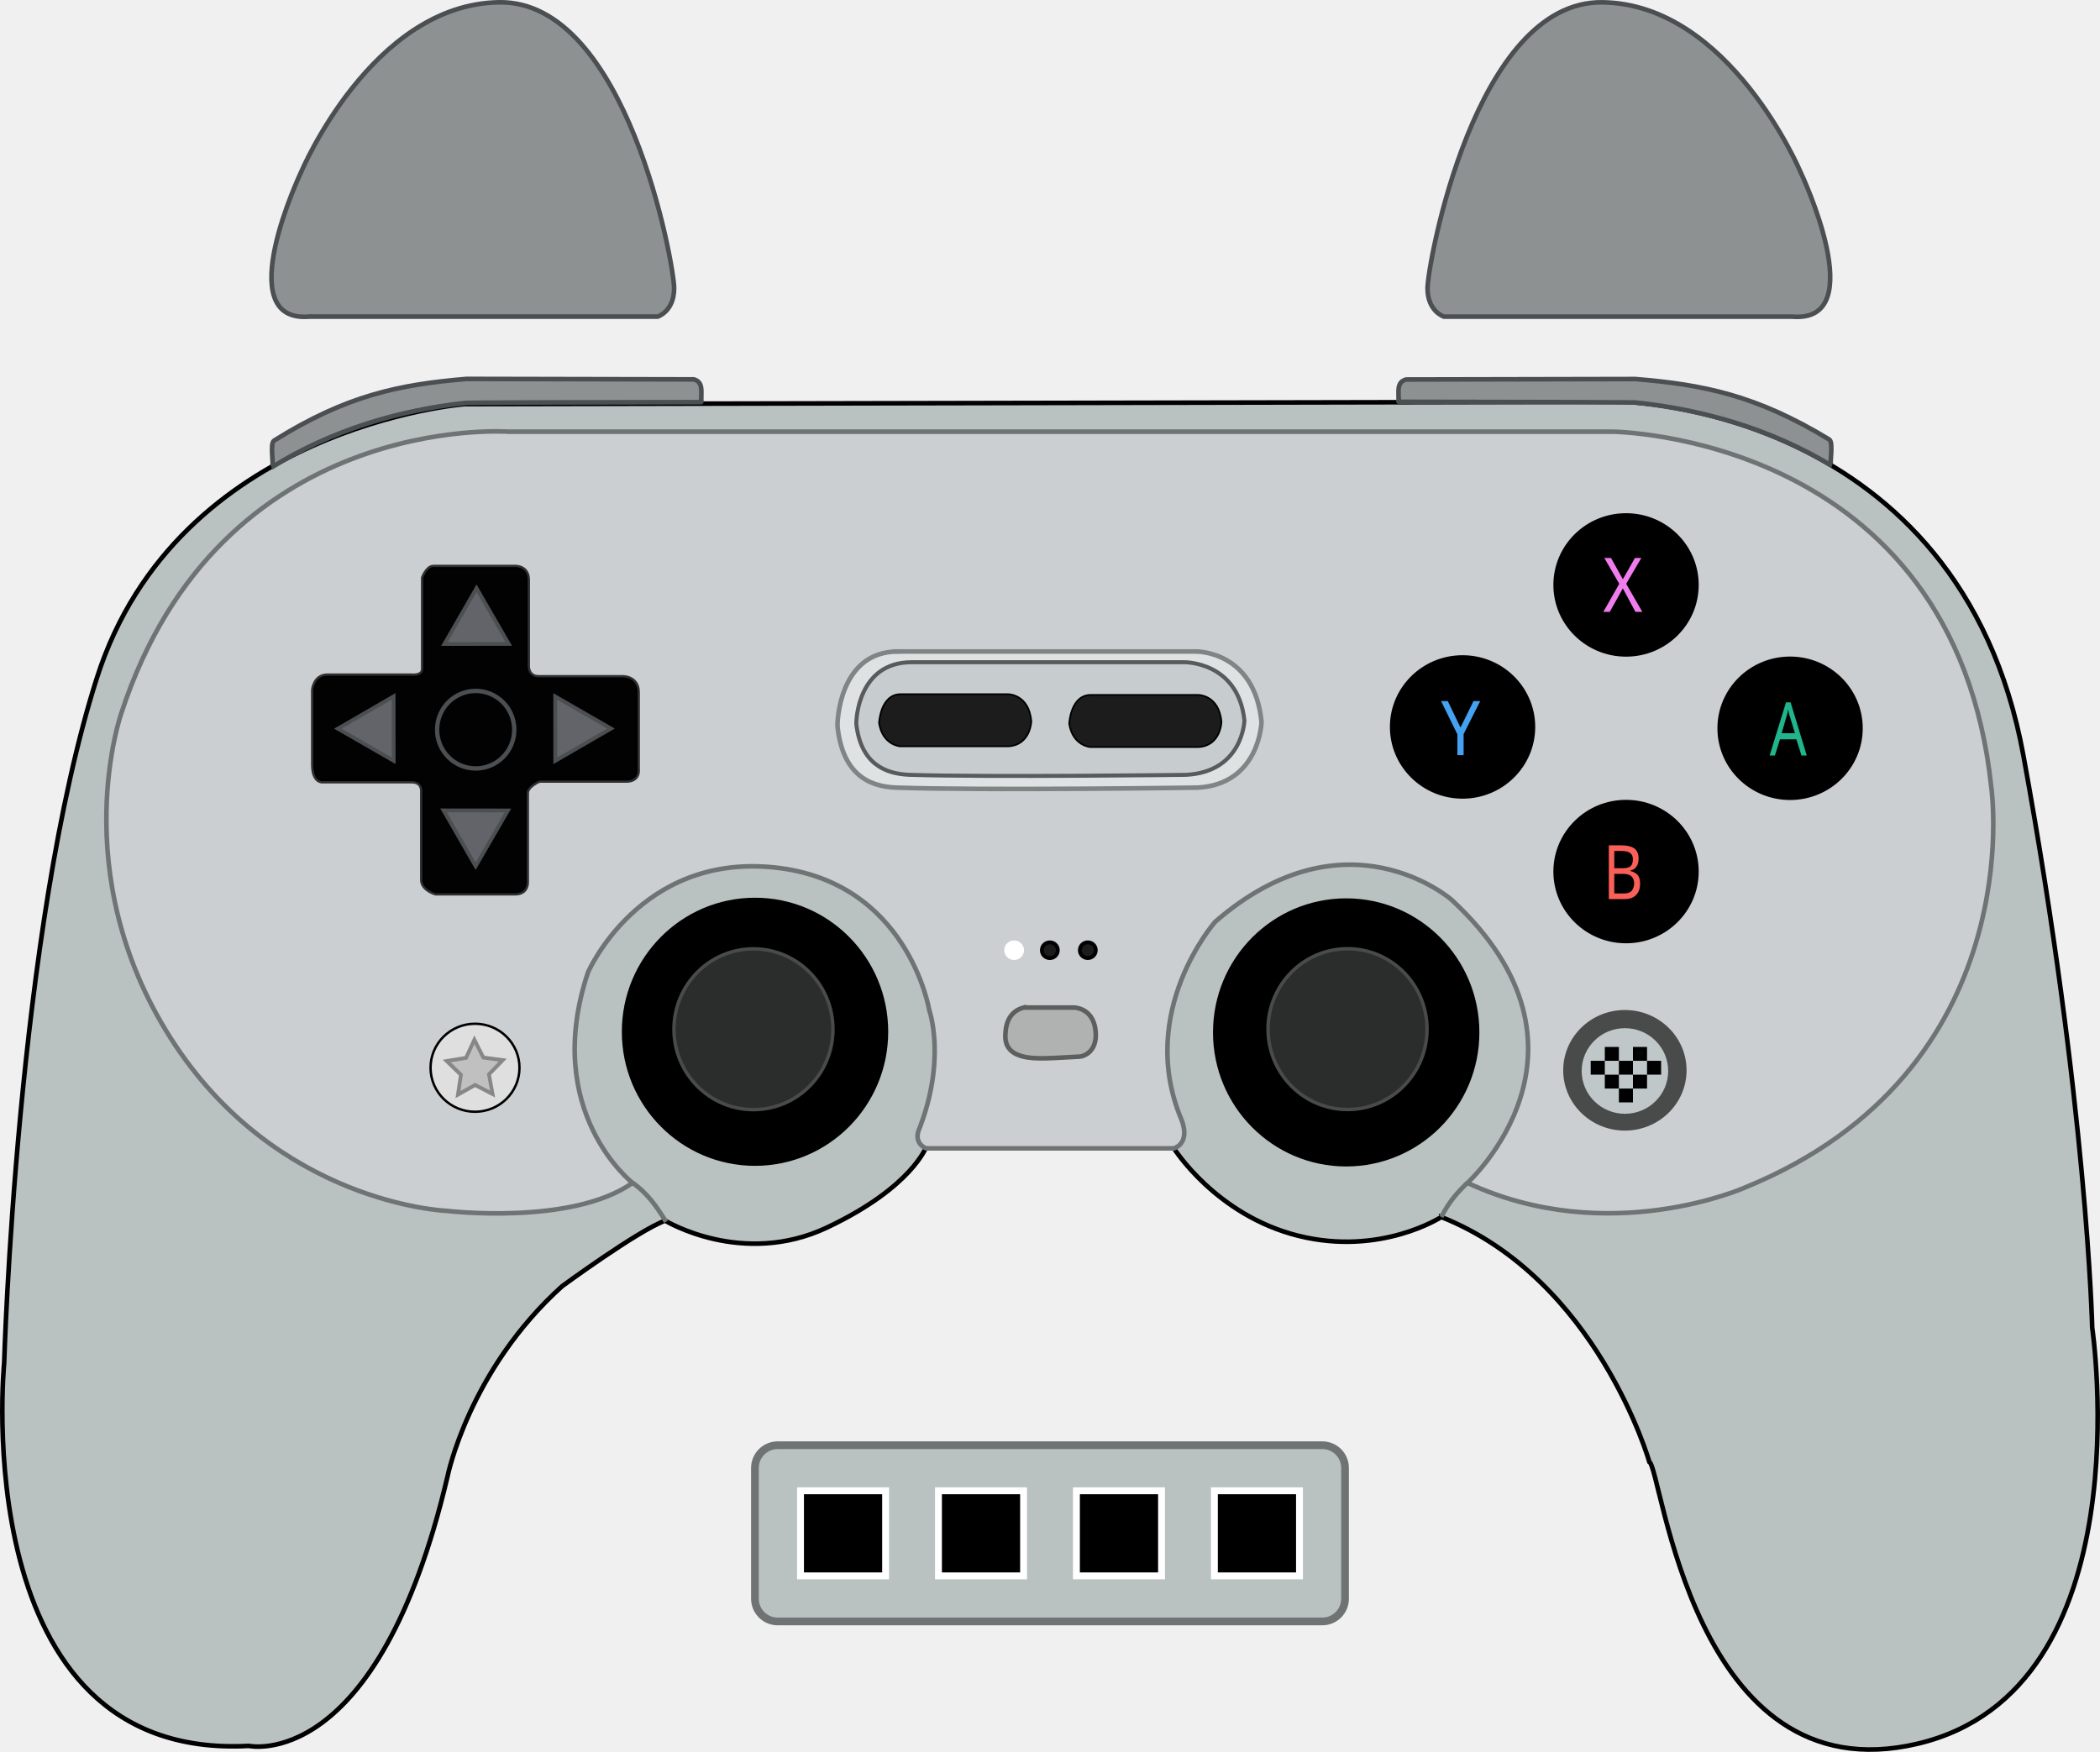
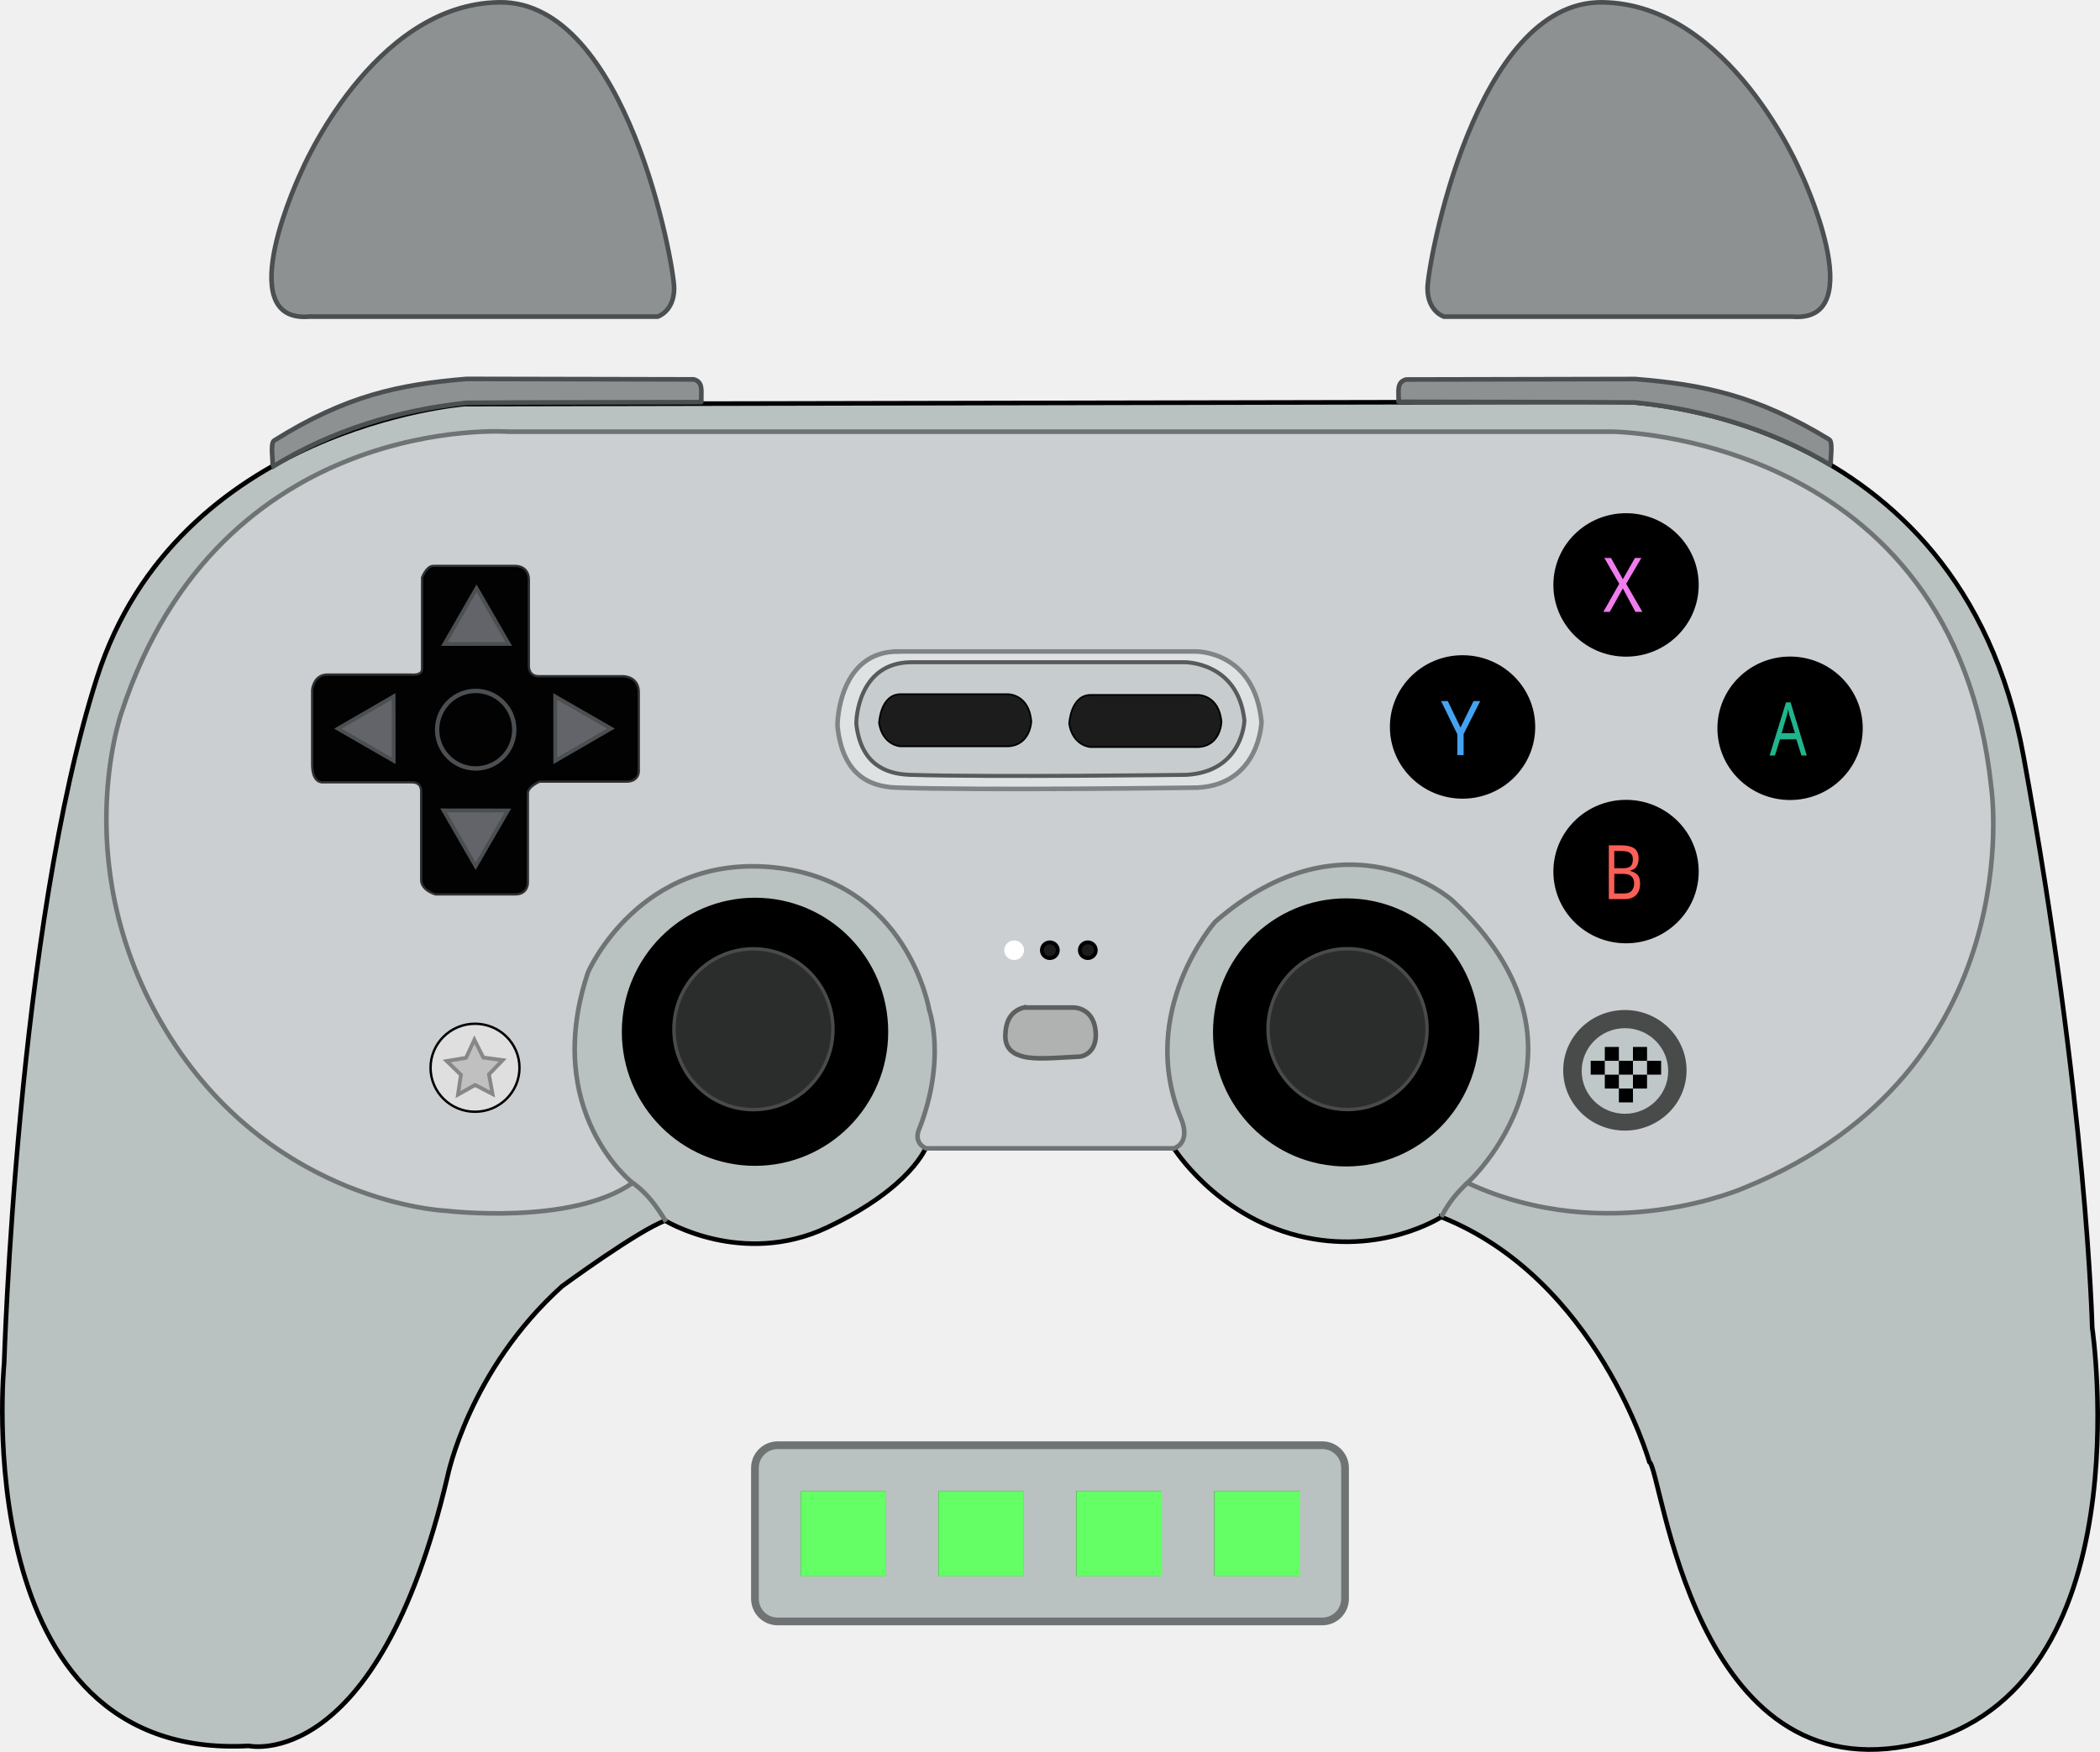
<svg xmlns="http://www.w3.org/2000/svg" xmlns:xlink="http://www.w3.org/1999/xlink" width="120.823mm" height="100.806mm" viewBox="0 0 120.823 100.806" version="1.1" id="svg5">
  <defs id="defs2">
    <clipPath clipPathUnits="userSpaceOnUse" id="clipPath1818">
      <path style="fill:#235179;fill-opacity:0;fill-rule:evenodd;stroke:#00ff01;stroke-opacity:1" id="path1820" d="m 399.08,601.945 -26.493,-45.887 52.986,0 z" transform="matrix(0.4380966,0,0,0.2645833,-61.24659,4.508885)" />
    </clipPath>
    <clipPath clipPathUnits="userSpaceOnUse" id="clipPath1818-8">
      <path style="fill:#235179;fill-opacity:0;fill-rule:evenodd;stroke:#00ff01;stroke-opacity:1" id="path1820-3" transform="matrix(0.4380966,0,0,0.2645833,-61.24659,4.508885)" d="m 399.08,601.945 -26.493,-45.887 52.986,0 z" />
    </clipPath>
    <clipPath clipPathUnits="userSpaceOnUse" id="clipPath1818-8-4">
      <path style="fill:#235179;fill-opacity:0;fill-rule:evenodd;stroke:#00ff01;stroke-opacity:1" id="path1820-3-8" transform="matrix(0.4380966,0,0,0.2645833,-61.24659,4.508885)" d="m 399.08,601.945 -26.493,-45.887 52.986,0 z" />
    </clipPath>
    <clipPath clipPathUnits="userSpaceOnUse" id="clipPath1818-8-4-5">
      <path style="fill:#235179;fill-opacity:0;fill-rule:evenodd;stroke:#00ff01;stroke-opacity:1" id="path1820-3-8-5" transform="matrix(0.4380966,0,0,0.2645833,-61.24659,4.508885)" d="m 399.08,601.945 -26.493,-45.887 52.986,0 z" />
    </clipPath>
    <clipPath clipPathUnits="userSpaceOnUse" id="clipPath32">
      <path style="fill:#ffffff;stroke-width:0.259" id="path32" d="m -53.062,35.111 a 9.922,9.922 0 0 1 14.032,-10e-7 l -7.016,7.016 z" />
    </clipPath>
    <clipPath clipPathUnits="userSpaceOnUse" id="clipPath33">
      <path style="fill:#ffffff;stroke-width:0.259" id="path33" d="m -39.03,35.111 a 9.922,9.922 0 0 1 2.906,7.016 9.922,9.922 0 0 1 -2.906,7.016 l -7.016,-7.016 z" />
    </clipPath>
    <clipPath clipPathUnits="userSpaceOnUse" id="clipPath34">
      <path style="fill:#ffffff;stroke-width:0.259" id="path34" d="m -39.03,49.142 a 9.922,9.922 0 0 1 -7.016,2.906 9.922,9.922 0 0 1 -7.016,-2.906 l 7.016,-7.016 z" />
    </clipPath>
    <clipPath clipPathUnits="userSpaceOnUse" id="clipPath35">
      <path style="fill:#ffffff;stroke-width:0.259" id="path35" d="m -53.062,49.142 a 9.922,9.922 0 0 1 0,-14.032 l 7.016,7.016 z" />
    </clipPath>
  </defs>
  <g id="layer2" transform="translate(-41.39311,-65.9676)" style="display:inline">
    <path style="display:inline;fill:#b9c2c1;fill-opacity:1;stroke:#000000;stroke-width:0.265px;stroke-linecap:butt;stroke-linejoin:miter;stroke-opacity:1" d="m 124.318,135.997 c 8.976,3.571 11.969,14.092 11.969,14.092 0.724,0.361 2.443,19.291 15.443,16.215 13.121,-3.105 10.038,-23.937 10.038,-23.937 0,0 -0.29,-12.837 -3.957,-32.913 -3.668,-20.076 -23.068,-20.366 -23.068,-20.366 l -66.623,0.133 c 0,0 -16.527,1.288 -21.145,15.734 -4.619,14.446 -5.342,39.43 -5.342,39.43 0,0 -2.264,22.932 14.074,22.046 0,0 7.4,1.64 11.437,-15.517 0,0 1.224,-6.099 6.589,-10.933 0,0 4.346,-3.188 5.93,-3.774 0,0 4.438,2.701 9.32,0.392 4.992,-2.361 5.685,-4.721 5.685,-4.553 h 14.268 c 0,0 2.408,3.846 7.152,5.032 4.744,1.186 8.23,-1.08 8.23,-1.08 z" id="path903" />
    <path style="display:inline;fill:none;stroke:#6f7374;stroke-width:0.265px;stroke-linecap:butt;stroke-linejoin:miter;stroke-opacity:1" d="m 79.714,136.27 c -0.514,-0.831 -1.061,-1.64 -1.926,-2.237 v 0" id="path3308" />
    <path style="display:inline;fill:none;stroke:#6f7374;stroke-width:0.265px;stroke-linecap:butt;stroke-linejoin:miter;stroke-opacity:1" d="m 124.318,135.997 c 0.433,-0.862 0.955,-1.456 1.506,-1.964" id="path3343" />
  </g>
  <g id="layer18" style="fill:#000000;stroke:#ffffff;stroke-opacity:1" transform="translate(0,0.1587742)">
    <rect style="fill:#b9c2c1;fill-opacity:1;stroke:#6f7374;stroke-width:0.444;stroke-linecap:round;stroke-dasharray:none;stroke-opacity:1" id="rect80" width="33.952" height="10.14" x="43.435" y="83.003" ry="1.308" />
-     <rect style="fill:#000000;stroke:#ffffff;stroke-width:0.396;stroke-opacity:1" id="rect79" width="4.896" height="4.896" x="46.057" y="85.625" />
-     <rect style="fill:#000000;stroke:#ffffff;stroke-width:0.396;stroke-opacity:1" id="rect79-6" width="4.896" height="4.896" x="53.995" y="85.625" />
-     <rect style="fill:#000000;stroke:#ffffff;stroke-width:0.396;stroke-opacity:1" id="rect79-9" width="4.896" height="4.896" x="61.932" y="85.625" />
-     <rect style="fill:#000000;stroke:#ffffff;stroke-width:0.396;stroke-opacity:1" id="rect79-0" width="4.896" height="4.896" x="69.87" y="85.625" />
+     <rect style="fill:#000000;stroke:none;stroke-width:0.396;stroke-opacity:1" id="rect79" width="4.896" height="4.896" x="46.057" y="85.625" />
+     <rect style="fill:#000000;stroke:none;stroke-width:0.396;stroke-opacity:1" id="rect79-6" width="4.896" height="4.896" x="53.995" y="85.625" />
+     <rect style="fill:#000000;stroke:none;stroke-width:0.396;stroke-opacity:1" id="rect79-9" width="4.896" height="4.896" x="61.932" y="85.625" />
+     <rect style="fill:#000000;stroke:none;stroke-width:0.396;stroke-opacity:1" id="rect79-0" width="4.896" height="4.896" x="69.87" y="85.625" />
+     <rect style="display:inline;fill:#64ff64;fill-opacity:1;stroke:#64ff64;stroke-width:0.026;stroke-linecap:butt;stroke-linejoin:miter;stroke-miterlimit:4;stroke-dasharray:none;stroke-opacity:1;paint-order:normal" id="rect20" width="4.896" height="4.896" x="46.071" y="85.638" />
+     <rect style="display:inline;fill:#64ff64;fill-opacity:1;stroke:#64ff64;stroke-width:0.026;stroke-linecap:butt;stroke-linejoin:miter;stroke-miterlimit:4;stroke-dasharray:none;stroke-opacity:1;paint-order:normal" id="rect21" width="4.896" height="4.896" x="54.008" y="85.638" />
+     <rect style="display:inline;fill:#64ff64;fill-opacity:1;stroke:#64ff64;stroke-width:0.026;stroke-linecap:butt;stroke-linejoin:miter;stroke-miterlimit:4;stroke-dasharray:none;stroke-opacity:1;paint-order:normal" id="rect22" width="4.896" height="4.896" x="61.946" y="85.638" />
+     <rect style="display:inline;fill:#64ff64;fill-opacity:1;stroke:#64ff64;stroke-width:0.026;stroke-linecap:butt;stroke-linejoin:miter;stroke-miterlimit:4;stroke-dasharray:none;stroke-opacity:1;paint-order:normal" id="rect23" width="4.896" height="4.896" x="69.883" y="85.638" />
  </g>
  <g id="layer3" transform="translate(-41.39311,-65.9676)" style="display:inline">
    <path style="fill:#cbcfd2;fill-opacity:1;stroke:#6f7374;stroke-width:0.265px;stroke-linecap:butt;stroke-linejoin:miter;stroke-opacity:1" d="m 108.936,132.046 c 1.005,-0.381 0.428,-1.661 0.428,-1.661 -2.606,-6.211 1.943,-11.374 1.943,-11.374 7.557,-6.568 13.606,-1.265 13.606,-1.265 9.338,8.643 0.912,16.287 0.912,16.287 8.122,3.779 15.983,0.261 15.983,0.261 16.461,-6.732 14.159,-22.976 14.159,-22.976 C 153.839,90.948 134.14,90.807 134.14,90.807 H 70.638 c 0,0 -16.564,-1.205 -22.254,16.168 0,0 -3.257,9.164 2.823,18.72 6.081,9.555 15.853,9.946 15.853,9.946 0,0 7.21,0.869 10.728,-1.607 0,0 -5.255,-4.083 -2.563,-12.118 0,0 2.953,-6.819 10.684,-6.037 7.731,0.782 8.947,8.209 8.947,8.209 0,0 0.999,2.78 -0.565,6.819 0,0 -0.408,0.771 0.375,1.139 z" id="path2307" />
    <ellipse style="display:inline;opacity:1;fill:#ffffff;fill-opacity:1;fill-rule:evenodd;stroke:#ffffff;stroke-width:0.22;stroke-miterlimit:4;stroke-dasharray:none;stroke-opacity:1" id="path20891" cx="99.742" cy="120.646" rx="0.459" ry="0.453" />
    <ellipse style="display:inline;fill:#1c1c1c;fill-opacity:1;fill-rule:evenodd;stroke:#000000;stroke-width:0.22;stroke-miterlimit:4;stroke-dasharray:none;stroke-opacity:1" id="path20891-7" cx="101.795" cy="120.646" rx="0.459" ry="0.453" />
    <ellipse style="display:inline;fill:#1c1c1c;fill-opacity:1;fill-rule:evenodd;stroke:#000000;stroke-width:0.22;stroke-miterlimit:4;stroke-dasharray:none;stroke-opacity:1" id="path20891-4" cx="103.98" cy="120.645" rx="0.459" ry="0.453" />
  </g>
  <g id="layer4" transform="translate(-41.39311,-65.9676)" style="display:inline">
    <ellipse style="display:inline;fill:#484b4a;fill-opacity:1;fill-rule:evenodd;stroke:#484b4a;stroke-width:0.185;stroke-miterlimit:4;stroke-dasharray:none;stroke-opacity:1" id="path6182-9" cx="93.487" cy="61.588" rx="3.456" ry="3.377" transform="translate(41.39311,65.9676)" />
    <ellipse style="display:inline;fill:#bfc7c9;fill-opacity:1;fill-rule:evenodd;stroke:#484b4a;stroke-width:0.138;stroke-miterlimit:4;stroke-dasharray:none;stroke-opacity:1" id="path6182-9-2" cx="93.49" cy="61.627" rx="2.558" ry="2.532" transform="translate(41.39311,65.9676)" />
    <rect style="display:inline;fill:#000000;fill-opacity:0.996;fill-rule:evenodd;stroke:#000000;stroke-width:0.182;stroke-miterlimit:4;stroke-dasharray:none;stroke-opacity:1" id="rect6444-3-1" width="0.628" height="0.615" x="133.006" y="127.1" />
    <rect style="display:inline;fill:#000500;fill-opacity:0.996;fill-rule:evenodd;stroke:#000000;stroke-width:0.182;stroke-miterlimit:4;stroke-dasharray:none;stroke-opacity:1" id="rect6444-5" width="0.628" height="0.615" x="135.436" y="126.303" />
    <rect style="fill:#000000;fill-opacity:0.996;fill-rule:evenodd;stroke:#000000;stroke-width:0.182;stroke-miterlimit:4;stroke-dasharray:none;stroke-opacity:1" id="rect6444" width="0.628" height="0.615" x="133.816" y="126.303" />
    <rect style="display:inline;fill:#000000;fill-opacity:0.996;fill-rule:evenodd;stroke:#000000;stroke-width:0.182;stroke-miterlimit:4;stroke-dasharray:none;stroke-opacity:1" id="rect6444-3" width="0.628" height="0.615" x="134.626" y="127.1" />
    <rect style="display:inline;fill:#000000;fill-opacity:0.996;fill-rule:evenodd;stroke:#000000;stroke-width:0.182;stroke-miterlimit:4;stroke-dasharray:none;stroke-opacity:1" id="rect6444-3-8" width="0.628" height="0.615" x="133.816" y="127.899" />
    <rect style="display:inline;fill:#000000;fill-opacity:0.996;fill-rule:evenodd;stroke:#000000;stroke-width:0.182;stroke-miterlimit:4;stroke-dasharray:none;stroke-opacity:1" id="rect6444-3-8-7" width="0.628" height="0.615" x="135.436" y="127.899" />
    <rect style="display:inline;fill:#000000;fill-opacity:0.996;fill-rule:evenodd;stroke:#000000;stroke-width:0.182;stroke-miterlimit:4;stroke-dasharray:none;stroke-opacity:1" id="rect6444-3-8-7-1" width="0.628" height="0.615" x="134.626" y="128.696" />
    <rect style="display:inline;fill:#000000;fill-opacity:0.996;fill-rule:evenodd;stroke:#000000;stroke-width:0.182;stroke-miterlimit:4;stroke-dasharray:none;stroke-opacity:1" id="rect6444-3-3" width="0.628" height="0.615" x="136.246" y="127.1" />
  </g>
  <g id="layer14">
    <ellipse style="display:inline;fill:#dfdfdf;fill-opacity:1;fill-rule:evenodd;stroke:#000000;stroke-width:0.138;stroke-miterlimit:4;stroke-dasharray:none;stroke-opacity:1" id="path6182-9-2-7" cx="68.723" cy="127.409" rx="2.558" ry="2.532" transform="translate(-41.39311,-65.9676)" />
    <path style="display:inline;opacity:1;fill:#c0c0c0;fill-opacity:1;fill-rule:evenodd;stroke:#878787;stroke-width:0.831;stroke-miterlimit:4;stroke-dasharray:none;stroke-opacity:1" id="path20787" d="m 257.464,480.939 -3.875,-1.958 -3.81,2.083 0.664,-4.291 -3.158,-2.98 4.286,-0.694 1.858,-3.924 1.984,3.862 4.306,0.555 -3.06,3.081 z" transform="matrix(0.2591357,0,0,0.2655445,-38.3785,-64.7579)" />
  </g>
  <g id="layer9" transform="translate(-41.39311,-65.9676)" style="display:inline">
    <g id="g78" style="display:inline">
      <ellipse style="display:inline;fill:#000000;fill-opacity:1;fill-rule:evenodd;stroke:#000000;stroke-width:0.322;stroke-miterlimit:4;stroke-dasharray:none;stroke-opacity:1" id="path22763-7-9" cx="118.846" cy="125.375" rx="7.502" ry="7.553" />
      <ellipse style="display:inline;fill:#2b2d2c;fill-opacity:1;fill-rule:evenodd;stroke:#494b4a;stroke-width:0.197;stroke-miterlimit:4;stroke-dasharray:none;stroke-opacity:1" id="path22763-7" cx="118.924" cy="125.186" rx="4.574" ry="4.626" />
    </g>
    <g id="g79" style="display:inline">
      <ellipse style="display:inline;fill:#000000;fill-opacity:1;fill-rule:evenodd;stroke:#000000;stroke-width:0.322;stroke-miterlimit:4;stroke-dasharray:none;stroke-opacity:1" id="path22763-7-9-3" cx="84.833" cy="125.339" rx="7.502" ry="7.553" />
      <ellipse style="opacity:1;fill:#2b2d2c;fill-opacity:1;fill-rule:evenodd;stroke:#494b4a;stroke-width:0.197;stroke-miterlimit:4;stroke-dasharray:none;stroke-opacity:1" id="path22763" cx="84.743" cy="125.193" rx="4.574" ry="4.626" />
    </g>
  </g>
  <g id="layer5" transform="translate(-41.39311,-65.9676)" style="display:inline">
    <path style="display:inline;fill:#dee2e3;fill-opacity:1;stroke:#808485;stroke-width:0.265px;stroke-linecap:butt;stroke-linejoin:miter;stroke-opacity:1" d="m 93.05,103.456 h 17.142 c 0,0 3.379,-0.067 3.782,4.051 0,0 -0.089,3.581 -3.67,3.782 0,0 -12.278,0.174 -17.343,0 -1.619,-0.056 -3.082,-0.809 -3.379,-3.491 -0.033,-0.302 0.107,-4.341 3.469,-4.341 z" id="path3952" />
    <path style="display:inline;fill:#c7cdce;fill-opacity:1;stroke:#585a5c;stroke-width:0.23px;stroke-linecap:butt;stroke-linejoin:miter;stroke-opacity:1" d="m 93.839,104.074 h 15.69 c 0,0 3.093,-0.056 3.462,3.351 0,0 -0.081,2.962 -3.359,3.129 0,0 -11.239,0.144 -15.875,0 -1.482,-0.046 -2.821,-0.67 -3.093,-2.888 -0.03,-0.25 0.098,-3.592 3.175,-3.592 z" id="path3952-5" />
    <path style="display:inline;fill:#1c1c1c;fill-opacity:1;stroke:#000000;stroke-width:0.098px;stroke-linecap:butt;stroke-linejoin:miter;stroke-opacity:1" d="m 93.216,105.913 h 6.155 c 0,0 1.213,-0.026 1.358,1.551 0,0 -0.032,1.371 -1.318,1.448 h -6.228 c 0,0 -1.005,-0.06 -1.213,-1.337 -7.28e-4,-0.005 0.071,-1.662 1.246,-1.662 z" id="path3952-0" />
    <path style="display:inline;fill:#1c1c1c;fill-opacity:1;stroke:#000000;stroke-width:0.098px;stroke-linecap:butt;stroke-linejoin:miter;stroke-opacity:1" d="m 104.156,105.955 h 6.155 c 0,0 1.213,-0.026 1.358,1.551 0,0 -0.032,1.371 -1.318,1.448 h -6.228 c 0,0 -1.005,-0.06 -1.213,-1.337 -7.3e-4,-0.005 0.071,-1.662 1.246,-1.662 z" id="path3952-0-9" />
  </g>
  <g id="layer11">
    <g id="layer7" transform="translate(-41.39311,-65.9676)" style="display:inline">
      <g id="g6135" style="fill:#8e9192;fill-opacity:1;stroke:#4b4f52;stroke-opacity:1">
        <path style="fill:#8e9192;fill-opacity:1;stroke:#4b4f52;stroke-width:0.266px;stroke-linecap:butt;stroke-linejoin:miter;stroke-opacity:1" d="m 81.713,89.108 c -4.495,0.018 -8.991,0.002 -13.484,0.04 -3.873,0.416 -7.738,1.557 -11.193,3.704 0.149,-0.013 -0.145,-1.361 0.131,-1.534 4.155,-2.599 7.193,-3.222 11.066,-3.547 4.361,0.009 8.722,0.018 13.082,0.027 0.55,0.155 0.414,0.705 0.425,1.138 -0.02,0.033 0.038,0.206 -0.027,0.172 z" id="path4512-4" />
        <path style="fill:#8e9192;fill-opacity:1;stroke:#4b4f52;stroke-width:0.266px;stroke-linecap:butt;stroke-linejoin:miter;stroke-opacity:1" d="m 81.739,88.937 c -0.038,0.035 0.006,0.084 -0.006,0.122 -0.006,0.018 -0.014,0.033 -0.02,0.05" id="path5039-2" />
      </g>
    </g>
    <g id="layer6" transform="translate(-41.39311,-65.9676)" style="display:inline">
      <g id="g6077" style="fill:#8e9192;fill-opacity:1;stroke:#4b4f52;stroke-opacity:1">
        <path style="fill:#8e9192;fill-opacity:1;stroke:#4b4f52;stroke-width:0.265px;stroke-linecap:butt;stroke-linejoin:miter;stroke-opacity:1" d="m 121.888,89.089 c 4.531,0.017 9.064,0.002 13.595,0.039 3.905,0.408 7.801,1.527 11.284,3.632 -0.151,-0.013 0.146,-1.335 -0.132,-1.504 -4.189,-2.548 -7.252,-3.159 -11.156,-3.478 -4.396,0.009 -8.793,0.018 -13.189,0.027 -0.554,0.152 -0.417,0.691 -0.428,1.116 0.02,0.033 -0.038,0.202 0.027,0.168 z" id="path4512" />
        <path style="fill:#8e9192;fill-opacity:1;stroke:#4b4f52;stroke-width:0.265px;stroke-linecap:butt;stroke-linejoin:miter;stroke-opacity:1" d="m 121.861,88.92 c 0.038,0.034 -0.006,0.082 0.006,0.119 0.006,0.017 0.014,0.032 0.02,0.049" id="path5039" />
      </g>
    </g>
  </g>
  <g id="layer10" transform="translate(-41.39311,-65.9676)" style="display:inline">
    <path style="fill:#8e9192;fill-opacity:1;stroke:#4b4f52;stroke-width:0.265px;stroke-linecap:butt;stroke-linejoin:miter;stroke-opacity:1" d="M 59.217,84.186 H 79.236 c 0,0 0.943,-0.295 0.943,-1.634 0,-1.339 -2.727,-16.551 -10.061,-16.452 -7.333,0.099 -11.397,9.761 -11.397,9.761 0,0 -4.157,8.741 0.496,8.324 z" id="path23787" />
    <path style="display:inline;fill:#8e9192;fill-opacity:1;stroke:#4b4f52;stroke-width:0.265px;stroke-linecap:butt;stroke-linejoin:miter;stroke-opacity:1" d="m 144.487,84.187 h -20.018 c 0,0 -0.943,-0.295 -0.943,-1.634 0,-1.339 2.727,-16.551 10.061,-16.452 7.333,0.099 11.397,9.761 11.397,9.761 0,0 4.157,8.741 -0.495,8.324 z" id="path23787-7" />
  </g>
  <g id="layer15">
    <path style="fill:#020202;fill-opacity:1;stroke:#000000;stroke-width:0.265px;stroke-linecap:butt;stroke-linejoin:miter;stroke-opacity:0.77" d="m 66.334,98.597 h 4.685 c 0,0 0.735,-0.043 0.735,0.735 0,0.777 0,5.015 0,5.015 0,0 0.011,0.596 0.628,0.596 0.618,0 4.834,0 4.834,0 0,0 0.862,-0.021 0.862,0.862 0,0.884 0,4.419 0,4.419 0,0 0.106,0.655 -0.655,0.655 -0.761,0 -4.999,0 -4.999,0 0,0 -0.727,0.298 -0.727,0.727 0,0.429 0,5.092 0,5.092 0,0 0.064,0.669 -0.669,0.669 -0.733,0 -4.566,0 -4.566,0 0,0 -0.771,-0.213 -0.771,-0.771 0,-0.558 0,-5.073 0,-5.073 0,0 0.064,-0.605 -0.605,-0.605 -0.668,0 -5.119,0 -5.119,0 0,0 -0.547,0.076 -0.547,-0.948 0,-1.024 0,-4.304 0,-4.304 0,0 0.064,-0.817 0.817,-0.817 0.753,0 4.82,0 4.82,0 0,0 0.688,0.092 0.688,-0.397 0,-0.49 0,-5.239 0,-5.239 0,0 0.228,-0.618 0.59,-0.618 z" id="path20560" transform="translate(-41.39311,-65.9676)" />
    <ellipse style="opacity:1;fill:#020202;fill-opacity:1;fill-rule:evenodd;stroke:#4b4f52;stroke-width:0.251;stroke-miterlimit:4;stroke-dasharray:none;stroke-opacity:1" id="path20683" cx="68.762" cy="107.956" rx="2.22" ry="2.231" transform="translate(-41.39311,-65.9676)" />
    <path style="display:inline;opacity:1;fill:#636469;fill-opacity:1;fill-rule:evenodd;stroke:#4b4f52;stroke-width:0.831;stroke-miterlimit:4;stroke-dasharray:none;stroke-opacity:1" id="path22618" d="m 253.824,380.92 6.98,-12.123 7.009,12.106 z" transform="matrix(0.2645833,0,0,0.2645833,-41.58777,-63.72901)" />
    <path style="display:inline;opacity:1;fill:#636469;fill-opacity:1;fill-rule:evenodd;stroke:#4b4f52;stroke-width:0.831;stroke-miterlimit:4;stroke-dasharray:none;stroke-opacity:1" id="path22618-8" transform="matrix(0.2645833,0,0,-0.2645833,-41.63784,147.418)" d="m 253.824,380.92 6.98,-12.123 7.009,12.106 z" />
    <path style="display:inline;opacity:1;fill:#636469;fill-opacity:1;fill-rule:evenodd;stroke:#4b4f52;stroke-width:0.831;stroke-miterlimit:4;stroke-dasharray:none;stroke-opacity:1" id="path22618-1" transform="matrix(0,0.2645833,-0.2645833,0,132.7286,-27.0803)" d="m 253.824,380.92 6.98,-12.123 7.009,12.106 z" />
    <path style="display:inline;opacity:1;fill:#636469;fill-opacity:1;fill-rule:evenodd;stroke:#4b4f52;stroke-width:0.831;stroke-miterlimit:4;stroke-dasharray:none;stroke-opacity:1" id="path22618-80" transform="matrix(0,-0.2645833,0.2645833,0,-78.13655,110.9335)" d="m 253.824,380.92 6.98,-12.123 7.009,12.106 z" />
  </g>
  <g id="layer1" transform="translate(-198.544,-109.1667)" style="display:inline">
    <path style="display:inline;fill:#ffffff;fill-opacity:1;stroke:#000000;stroke-width:0.265px;stroke-linecap:butt;stroke-linejoin:miter;stroke-opacity:0.77" d="m 25.766,78.586 h 4.685 c 0,0 0.735,-0.043 0.735,0.735 0,0.777 0,5.015 0,5.015 0,0 0.011,0.596 0.628,0.596 0.618,0 4.834,0 4.834,0 0,0 0.862,-0.021 0.862,0.862 0,0.884 0,4.419 0,4.419 0,0 0.106,0.655 -0.655,0.655 -0.761,0 -4.999,0 -4.999,0 0,0 -0.727,0.298 -0.727,0.727 0,0.429 0,5.092 0,5.092 0,0 0.064,0.669 -0.669,0.669 -0.733,0 -4.566,0 -4.566,0 0,0 -0.771,-0.213 -0.771,-0.771 0,-0.558 0,-5.073 0,-5.073 0,0 0.064,-0.605 -0.605,-0.605 -0.668,0 -5.119,0 -5.119,0 0,0 -0.547,0.076 -0.547,-0.948 0,-1.024 0,-4.304 0,-4.304 0,0 0.064,-0.817 0.817,-0.817 0.753,0 4.82,0 4.82,0 0,0 0.688,0.092 0.688,-0.397 0,-0.49 0,-5.239 0,-5.239 0,0 0.228,-0.618 0.59,-0.618 z" id="path20560-4" transform="translate(124.3011,63.30254)" />
    <ellipse style="display:inline;fill:#ffffff;fill-opacity:1;fill-rule:evenodd;stroke:#4b4f52;stroke-width:0.251;stroke-miterlimit:4;stroke-dasharray:none;stroke-opacity:1" id="path20683-85" cx="28.194" cy="87.945" rx="2.22" ry="2.231" transform="translate(124.3011,63.30254)" />
    <path style="display:inline;fill:#cccccc;fill-opacity:1;fill-rule:evenodd;stroke:#4b4f52;stroke-width:0.831;stroke-miterlimit:4;stroke-dasharray:none;stroke-opacity:1" id="path22618-86" d="m 253.824,380.92 6.98,-12.123 7.009,12.106 z" transform="matrix(0.2645833,0,0,0.2645833,83.53801,45.53084)" />
    <path style="display:inline;fill:#cccccc;fill-opacity:1;fill-rule:evenodd;stroke:#4b4f52;stroke-width:0.831;stroke-miterlimit:4;stroke-dasharray:none;stroke-opacity:1" id="path22618-8-92" transform="matrix(0.2645833,0,0,-0.2645833,83.48794,256.6779)" d="m 253.824,380.92 6.98,-12.123 7.009,12.106 z" />
    <path style="display:inline;fill:#cccccc;fill-opacity:1;fill-rule:evenodd;stroke:#4b4f52;stroke-width:0.831;stroke-miterlimit:4;stroke-dasharray:none;stroke-opacity:1" id="path22618-1-3" transform="matrix(0,0.2645833,-0.2645833,0,257.8544,82.17955)" d="m 253.824,380.92 6.98,-12.123 7.009,12.106 z" />
    <path style="display:inline;fill:#cccccc;fill-opacity:1;fill-rule:evenodd;stroke:#4b4f52;stroke-width:0.831;stroke-miterlimit:4;stroke-dasharray:none;stroke-opacity:1" id="path22618-80-8" transform="matrix(0,-0.2645833,0.2645833,0,46.98923,220.1933)" d="m 253.824,380.92 6.98,-12.123 7.009,12.106 z" />
  </g>
  <g id="layer13">
    <use x="0" y="0" xlink:href="#layer1" id="use31" transform="translate(26.67095,-0.093155)" clip-path="url(#clipPath35)" style="display:inline" />
    <use x="0" y="0" xlink:href="#layer1" id="use30" transform="translate(26.67095,-0.093155)" clip-path="url(#clipPath34)" style="display:inline" />
    <use x="0" y="0" xlink:href="#layer1" id="use29" transform="translate(26.67095,-0.093155)" clip-path="url(#clipPath33)" style="display:inline" />
    <use x="0" y="0" xlink:href="#layer1" id="use28" transform="translate(26.67095,-0.093155)" clip-path="url(#clipPath32)" style="display:inline" />
  </g>
  <g id="layer16">
    <path style="display:inline;fill:#b0b2b1;fill-opacity:1;stroke:#5d5f5e;stroke-width:0.265px;stroke-linecap:butt;stroke-linejoin:miter;stroke-opacity:1" d="m 100.294,123.945 h 2.893 c 0,0 1.043,0 1.225,1.225 0.182,1.225 -0.577,1.581 -0.923,1.599 -1.429,0.073 -2.491,0.177 -3.211,0 -0.518,-0.127 -1.059,-0.405 -1.043,-1.212 0.016,-0.806 0.303,-1.41 1.059,-1.613 z" id="path21320" transform="translate(-41.39311,-65.9676)" />
  </g>
  <g id="layer17">
    <ellipse style="fill:#000000;fill-opacity:1;fill-rule:evenodd;stroke:#000000;stroke-width:0.219;stroke-miterlimit:4;stroke-dasharray:none;stroke-opacity:1" id="path6182" cx="125.541" cy="107.798" rx="4.071" ry="4.018" transform="translate(-41.39311,-65.9676)" />
    <ellipse style="fill:#000000;fill-opacity:1;fill-rule:evenodd;stroke:#000000;stroke-width:0.219;stroke-miterlimit:4;stroke-dasharray:none;stroke-opacity:1" id="path6182-0" cx="144.385" cy="107.875" rx="4.071" ry="4.018" transform="translate(-41.39311,-65.9676)" />
    <ellipse style="fill:#000000;fill-opacity:1;fill-rule:evenodd;stroke:#000000;stroke-width:0.219;stroke-miterlimit:4;stroke-dasharray:none;stroke-opacity:1" id="path6182-08" cx="134.947" cy="116.12" rx="4.071" ry="4.018" transform="translate(-41.39311,-65.9676)" />
    <ellipse style="display:inline;fill:#000000;fill-opacity:1;fill-rule:evenodd;stroke:#000000;stroke-width:0.219;stroke-miterlimit:4;stroke-dasharray:none;stroke-opacity:1" id="path6182-3" cx="134.947" cy="99.626" rx="4.071" ry="4.018" transform="translate(-41.39311,-65.9676)" />
    <text xml:space="preserve" style="font-style:normal;font-weight:normal;font-size:4.148px;line-height:1.25;font-family:sans-serif;fill:#45a2f1;fill-opacity:1;stroke:none;stroke-width:0.104" x="130.094" y="104.549" id="text9949" transform="matrix(0.9554882,0,0,1.046585,-41.39311,-65.9676)">
      <tspan id="tspan9947" style="fill:#45a2f1;fill-opacity:1;stroke-width:0.104" x="130.094" y="104.549">Y</tspan>
    </text>
    <text xml:space="preserve" style="font-style:normal;font-weight:normal;font-size:4.11px;line-height:1.25;font-family:sans-serif;display:inline;fill:#ef7ded;fill-opacity:1;stroke:none;stroke-width:0.103" x="141.15" y="95.783" id="text13027" transform="matrix(0.9466929,0,0,1.056309,-41.39311,-65.9676)">
      <tspan id="tspan13025" style="fill:#ef7ded;fill-opacity:1;stroke-width:0.103" x="141.15" y="95.783">X</tspan>
    </text>
    <text xml:space="preserve" style="font-style:normal;font-weight:normal;font-size:3.777px;line-height:1.25;font-family:sans-serif;fill:#20b58c;fill-opacity:1;stroke:none;stroke-width:0.094" x="161.188" y="97.233" id="text14953" transform="matrix(0.8884486,0,0,1.125558,-41.39311,-65.9676)">
      <tspan id="tspan14951" style="fill:#20b58c;fill-opacity:1;stroke-width:0.094" x="161.188" y="97.233">A</tspan>
    </text>
    <text xml:space="preserve" style="font-style:normal;font-weight:normal;font-size:3.968px;line-height:1.25;font-family:sans-serif;fill:#fa5f58;fill-opacity:1;stroke:none;stroke-width:0.099" x="146.177" y="107.579" id="text16761" transform="matrix(0.9139633,0,0,1.094136,-41.39311,-65.9676)">
      <tspan id="tspan16759" style="fill:#fa5f58;fill-opacity:1;stroke-width:0.099" x="146.177" y="107.579">B</tspan>
    </text>
  </g>
</svg>
